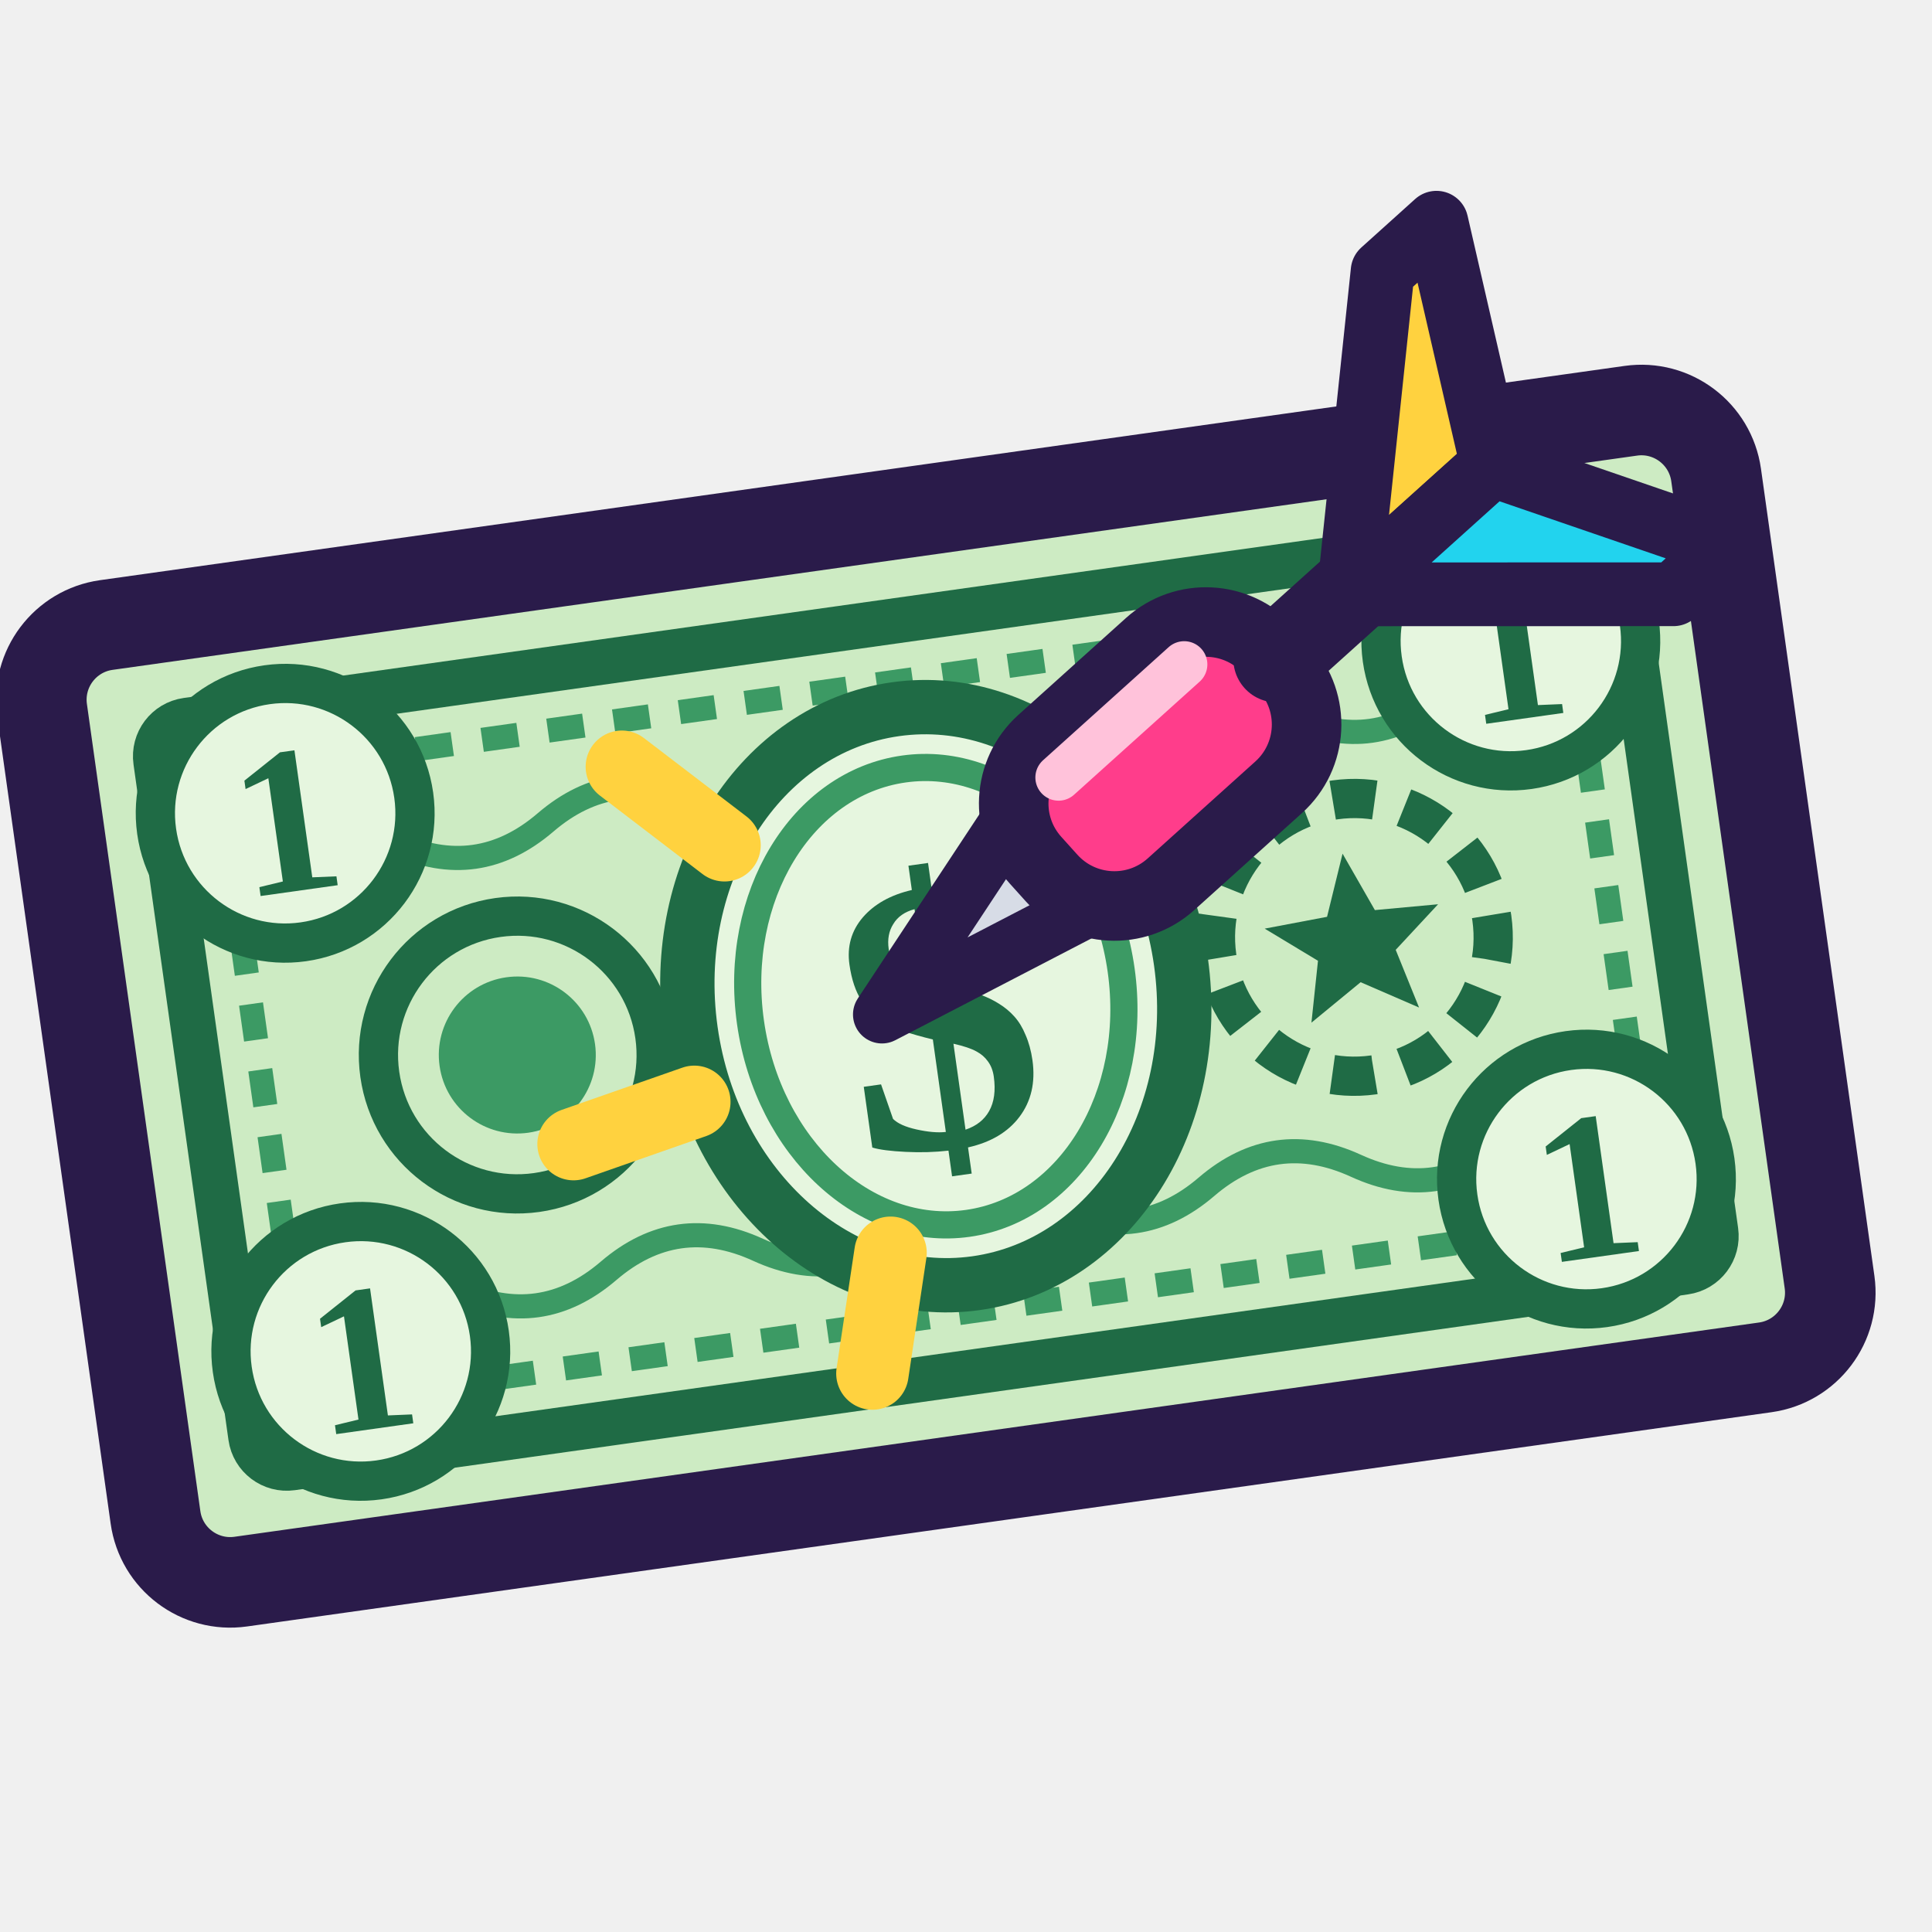
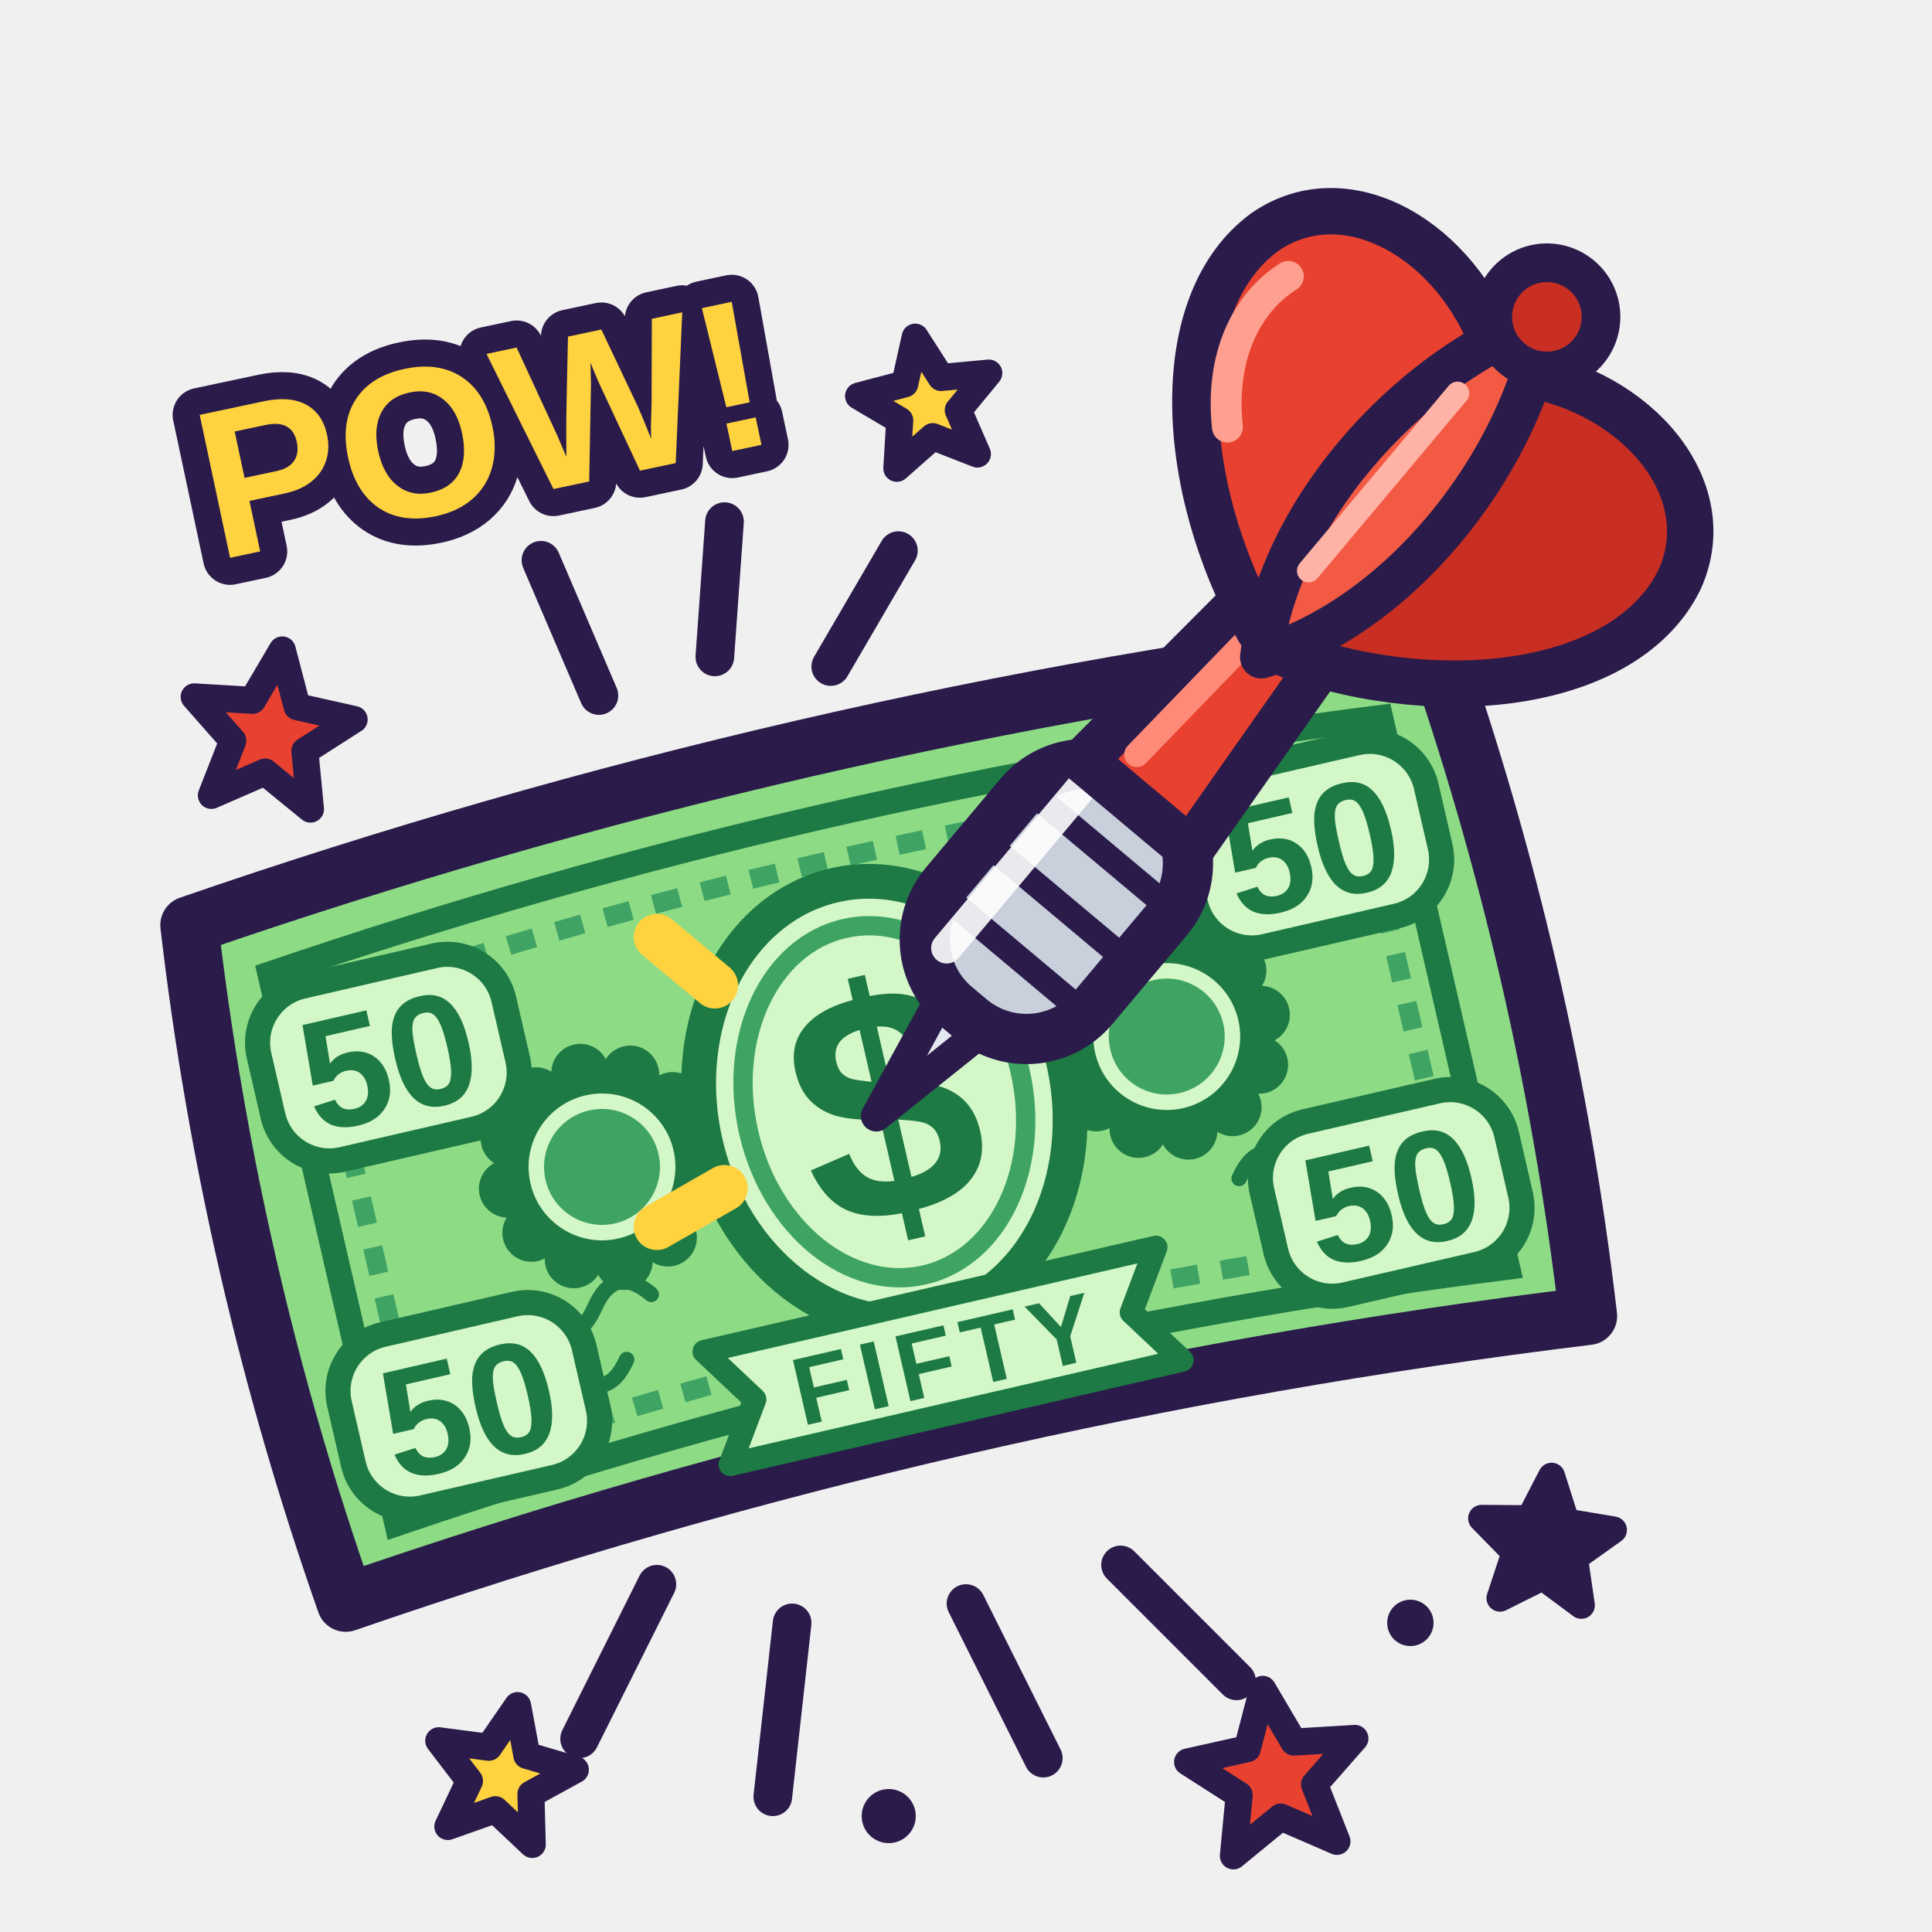
- <svg xmlns="http://www.w3.org/2000/svg" viewBox="0 0 64 64">
-   <g transform="rotate(-8 31 33)">
-     <rect x="3" y="17" width="56" height="32" rx="2.5" fill="#CDEBC3" stroke="#2A1B4A" stroke-linejoin="round" stroke-linecap="round" stroke-width="3" />
-     <rect x="6.5" y="20.5" width="49" height="25" rx="1.2" fill="none" stroke="#1F6B45" stroke-width="1.5" />
-     <rect x="8.5" y="22.5" width="45" height="21" fill="none" stroke="#3C9A64" stroke-width=".8" stroke-dasharray="1.2 1" />
-     <path d="M9 25.5 q2.5 -1.6 5 0 t5 0 t5 0 t5 0 t5 0 t5 0 t5 0 t5 0 t5 0" fill="none" stroke="#3C9A64" stroke-width=".8" />
-     <path d="M9 40.5 q2.5 -1.6 5 0 t5 0 t5 0 t5 0 t5 0 t5 0 t5 0 t5 0 t5 0" fill="none" stroke="#3C9A64" stroke-width=".8" />
-     <circle cx="17" cy="33" r="4.6" fill="none" stroke="#1F6B45" stroke-width="1.3" />
-     <circle cx="17" cy="33" r="2.6" fill="#3C9A64" />
-     <circle cx="45" cy="33" r="4.6" fill="none" stroke="#1F6B45" stroke-width="1.3" stroke-dasharray="1.4 1" />
-     <path d="M45 30.2 L45.8 32.2 L47.9 32.3 L46.3 33.6 L46.8 35.6 L45 34.5 L43.2 35.6 L43.7 33.6 L42.1 32.3 L44.2 32.2 Z" fill="#1F6B45" />
-     <ellipse cx="31" cy="33" rx="8.2" ry="9.6" fill="#E6F6DF" stroke="#1F6B45" stroke-width="1.8" />
-     <ellipse cx="31" cy="33" rx="6.2" ry="7.6" fill="none" stroke="#3C9A64" stroke-width=".9" />
-     <text x="31" y="38" text-anchor="middle" font-family="Georgia, 'Times New Roman', serif" font-weight="700" font-size="13" fill="#1F6B45">$</text>
+ <svg xmlns="http://www.w3.org/2000/svg" viewBox="0 0 100 100">
+   <g stroke="#2A1B4A" stroke-width="2" stroke-linejoin="round" stroke-linecap="round" fill="none">
+     <path d="M31 36 L28 29 M37 34 L37.5 27 M43 34.5 L46.5 28.5" />
+     <path d="M34 82 L30 90 M41 84 L40 93 M50 83 L54 91 M58 81 L64 87" />
+   </g>
+   <path d="M14.61 33.64 L15.38 36.58 L18.33 37.24 L15.78 38.87 L16.07 41.88 L13.72 39.96 L10.94 41.17 L12.05 38.34 L10.05 36.07 L13.07 36.25 Z" fill="#E8412F" stroke="#2A1B4A" stroke-width="1.4" stroke-linejoin="round" stroke-linecap="round" />
+   <path d="M47.37 17.45 L48.71 19.54 L51.18 19.31 L49.60 21.23 L50.59 23.50 L48.28 22.60 L46.42 24.24 L46.57 21.76 L44.44 20.50 L46.83 19.87 Z" fill="#FFD23F" stroke="#2A1B4A" stroke-width="1.4" stroke-linejoin="round" stroke-linecap="round" />
+   <path d="M26.79 88.28 L27.27 90.86 L29.78 91.60 L27.48 92.86 L27.55 95.47 L25.64 93.67 L23.18 94.54 L24.30 92.18 L22.71 90.10 L25.30 90.44 Z" fill="#FFD23F" stroke="#2A1B4A" stroke-width="1.4" stroke-linejoin="round" stroke-linecap="round" />
+   <path d="M65.36 87.44 L66.97 90.17 L70.13 89.98 L68.04 92.36 L69.20 95.31 L66.29 94.05 L63.84 96.06 L64.14 92.91 L61.47 91.20 L64.56 90.51 Z" fill="#E8412F" stroke="#2A1B4A" stroke-width="1.4" stroke-linejoin="round" stroke-linecap="round" />
+   <path d="M80.31 76.41 L81.06 78.78 L83.51 79.19 L81.49 80.63 L81.85 83.09 L79.86 81.61 L77.64 82.72 L78.42 80.36 L76.69 78.59 L79.17 78.61 Z" fill="#2A1B4A" stroke="#2A1B4A" stroke-width="1.4" stroke-linejoin="round" stroke-linecap="round" />
+   <circle cx="46" cy="94" r="1.4" fill="#2A1B4A" />
+   <circle cx="73" cy="84" r="1.2" fill="#2A1B4A" />
+   <g transform="rotate(-12 25 22)">
+     <text x="25" y="26" text-anchor="middle" font-family="'Arial Black', 'Arial Rounded MT Bold', Impact, Arial, sans-serif" font-weight="900" font-size="11" fill="#FFD23F" stroke="#2A1B4A" stroke-width="2.8" paint-order="stroke" stroke-linejoin="round">POW!</text>
+   </g>
+   <g transform="translate(46 58) rotate(-13)">
+     <path d="M-33 -18 Q0 -21.5 33 -18 Q35 0 33 18 Q0 14.5 -33 18 Q-35 0 -33 -18 Z" fill="#8EDB86" stroke="#2A1B4A" stroke-width="3" stroke-linejoin="round" stroke-linecap="round" />
+     <path d="M-29.5 -14.6 Q0 -17.6 29.5 -14.6 L29.5 14.6 Q0 11.6 -29.5 14.6 Z" fill="none" stroke="#1E7A44" stroke-width="1.3" />
+     <path d="M-27.5 -12.4 Q0 -15.2 27.5 -12.4 L27.5 12.4 Q0 9.6 -27.5 12.4 Z" fill="none" stroke="#3FA463" stroke-width="1" stroke-dasharray="1.4 1.2" />
+     <circle cx="-10.00" cy="-1.00" r="1.5" fill="#1E7A44" />
+     <circle cx="-10.67" cy="1.50" r="1.5" fill="#1E7A44" />
+     <circle cx="-12.50" cy="3.33" r="1.5" fill="#1E7A44" />
+     <circle cx="-15.00" cy="4.00" r="1.5" fill="#1E7A44" />
+     <circle cx="-17.50" cy="3.33" r="1.5" fill="#1E7A44" />
+     <circle cx="-19.33" cy="1.50" r="1.5" fill="#1E7A44" />
+     <circle cx="-20.00" cy="-1.00" r="1.5" fill="#1E7A44" />
+     <circle cx="-19.33" cy="-3.50" r="1.5" fill="#1E7A44" />
+     <circle cx="-17.50" cy="-5.33" r="1.5" fill="#1E7A44" />
+     <circle cx="-15.00" cy="-6.00" r="1.5" fill="#1E7A44" />
+     <circle cx="-12.50" cy="-5.33" r="1.5" fill="#1E7A44" />
+     <circle cx="-10.67" cy="-3.50" r="1.5" fill="#1E7A44" />
+     <circle cx="-15" cy="-1" r="5" fill="#1E7A44" />
+     <circle cx="-15" cy="-1" r="3.4" fill="#3FA463" stroke="#D4F7C8" stroke-width=".8" />
+     <circle cx="20.00" cy="-1.00" r="1.5" fill="#1E7A44" />
+     <circle cx="19.33" cy="1.50" r="1.5" fill="#1E7A44" />
+     <circle cx="17.50" cy="3.33" r="1.5" fill="#1E7A44" />
+     <circle cx="15.00" cy="4.00" r="1.5" fill="#1E7A44" />
+     <circle cx="12.50" cy="3.33" r="1.5" fill="#1E7A44" />
+     <circle cx="10.67" cy="1.50" r="1.5" fill="#1E7A44" />
+     <circle cx="10.00" cy="-1.00" r="1.5" fill="#1E7A44" />
+     <circle cx="10.67" cy="-3.50" r="1.5" fill="#1E7A44" />
+     <circle cx="12.50" cy="-5.33" r="1.5" fill="#1E7A44" />
+     <circle cx="15.00" cy="-6.00" r="1.5" fill="#1E7A44" />
+     <circle cx="17.50" cy="-5.33" r="1.5" fill="#1E7A44" />
+     <circle cx="19.33" cy="-3.50" r="1.5" fill="#1E7A44" />
+     <circle cx="15" cy="-1" r="5" fill="#1E7A44" />
+     <circle cx="15" cy="-1" r="3.4" fill="#3FA463" stroke="#D4F7C8" stroke-width=".8" />
+     <path d="M-23 6 q1.5 -2 3 0 t3 0 t3 0 M-22 9 q1.5 -2 3 0 t3 0 M17 7 q1.5 -2 3 0 t3 0" fill="none" stroke="#1E7A44" stroke-width=".8" stroke-linecap="round" />
+     <ellipse cx="0" cy="-1" rx="9.5" ry="11.5" fill="#D4F7C8" stroke="#1E7A44" stroke-width="1.8" />
+     <ellipse cx="0" cy="-1" rx="7.2" ry="9.2" fill="none" stroke="#3FA463" stroke-width="1" />
+     <text x="0" y="5" text-anchor="middle" font-family="'Arial Black', 'Arial Rounded MT Bold', Impact, Arial, sans-serif" font-weight="900" font-size="17" fill="#1E7A44">$</text>
+     <path d="M-12 9.5 H12 L10 12.5 L12 15.5 H-12 L-10 12.5 Z" fill="#D4F7C8" stroke="#1E7A44" stroke-width="1.2" stroke-linejoin="round" />
+     <text x="0" y="14.4" text-anchor="middle" font-family="'Arial Black', 'Arial Rounded MT Bold', Impact, Arial, sans-serif" font-weight="900" font-size="5" letter-spacing=".5" fill="#1E7A44">FIFTY</text>
    <g>
-       <circle cx="10.5" cy="24" r="4.3" fill="#E6F6DF" stroke="#1F6B45" stroke-width="1.3" />
-       <text x="10.5" y="26.6" text-anchor="middle" font-family="Georgia, 'Times New Roman', serif" font-weight="700" font-size="7" fill="#1F6B45">1</text>
+       <rect x="-31" y="-13.6" width="13" height="9.2" rx="3" fill="#D4F7C8" stroke="#1E7A44" stroke-width="1.3" />
+       <text x="-24.5" y="-6" text-anchor="middle" font-family="'Arial Black', 'Arial Rounded MT Bold', Impact, Arial, sans-serif" font-weight="900" font-size="8.2" fill="#1E7A44">50</text>
    </g>
    <g>
-       <circle cx="51.5" cy="24" r="4.3" fill="#E6F6DF" stroke="#1F6B45" stroke-width="1.3" />
-       <text x="51.5" y="26.6" text-anchor="middle" font-family="Georgia, 'Times New Roman', serif" font-weight="700" font-size="7" fill="#1F6B45">1</text>
+       <rect x="18" y="-13.6" width="13" height="9.2" rx="3" fill="#D4F7C8" stroke="#1E7A44" stroke-width="1.3" />
+       <text x="24.5" y="-6" text-anchor="middle" font-family="'Arial Black', 'Arial Rounded MT Bold', Impact, Arial, sans-serif" font-weight="900" font-size="8.2" fill="#1E7A44">50</text>
    </g>
    <g>
-       <circle cx="10.5" cy="42" r="4.3" fill="#E6F6DF" stroke="#1F6B45" stroke-width="1.3" />
-       <text x="10.5" y="44.6" text-anchor="middle" font-family="Georgia, 'Times New Roman', serif" font-weight="700" font-size="7" fill="#1F6B45">1</text>
+       <rect x="-31" y="4.9" width="13" height="9.2" rx="3" fill="#D4F7C8" stroke="#1E7A44" stroke-width="1.3" />
+       <text x="-24.5" y="12.5" text-anchor="middle" font-family="'Arial Black', 'Arial Rounded MT Bold', Impact, Arial, sans-serif" font-weight="900" font-size="8.2" fill="#1E7A44">50</text>
    </g>
    <g>
-       <circle cx="51.5" cy="42" r="4.3" fill="#E6F6DF" stroke="#1F6B45" stroke-width="1.3" />
-       <text x="51.5" y="44.6" text-anchor="middle" font-family="Georgia, 'Times New Roman', serif" font-weight="700" font-size="7" fill="#1F6B45">1</text>
+       <rect x="18" y="4.9" width="13" height="9.2" rx="3" fill="#D4F7C8" stroke="#1E7A44" stroke-width="1.3" />
+       <text x="24.5" y="12.5" text-anchor="middle" font-family="'Arial Black', 'Arial Rounded MT Bold', Impact, Arial, sans-serif" font-weight="900" font-size="8.2" fill="#1E7A44">50</text>
    </g>
  </g>
-   <path d="M24 28 l-3.4 -2.6 M23 36.5 l-4 1.4 M29.5 41.5 l-.6 4" stroke="#FFD23F" stroke-width="2.4" stroke-linecap="round" />
-   <g transform="translate(31 32) rotate(-42) scale(.8)">
-     <path d="M-3 0 L7 -2.6 L7 2.6 Z" fill="#D7DCE6" stroke="#2A1B4A" stroke-linejoin="round" stroke-linecap="round" stroke-width="2.4" />
-     <rect x="6" y="-4" width="13" height="8" rx="3.5" fill="#FF3D8B" stroke="#2A1B4A" stroke-linejoin="round" stroke-linecap="round" stroke-width="2.88" />
-     <path d="M9 -2.4 h7" stroke="#FFC2DA" stroke-width="1.92" stroke-linecap="round" />
-     <path d="M19 0 H28" stroke="#2A1B4A" stroke-linejoin="round" stroke-linecap="round" stroke-width="3.6" />
-     <path d="M23 0 L33 -9 L36 -9 L31 0 Z" fill="#FFD23F" stroke="#2A1B4A" stroke-linejoin="round" stroke-linecap="round" stroke-width="2.64" />
-     <path d="M23 0 L33 9 L36 9 L31 0 Z" fill="#22D3EE" stroke="#2A1B4A" stroke-linejoin="round" stroke-linecap="round" stroke-width="2.64" />
+   <path d="M37 51 l-3 -2.5 M37.5 61.5 l-3.5 2" stroke="#FFD23F" stroke-width="2.4" stroke-linecap="round" />
+   <g transform="translate(46 57) rotate(-50)">
+     <path d="M-1 0 L7 -1.6 L7 1.6 Z" fill="#E4E8F0" stroke="#2A1B4A" stroke-width="1.6" stroke-linejoin="round" stroke-linecap="round" />
+     <rect x="6" y="-5" width="15" height="10" rx="4.5" fill="#C9CFDB" stroke="#2A1B4A" stroke-width="2.6" stroke-linejoin="round" stroke-linecap="round" />
+     <path d="M10 -4.6 V4.6 M13.5 -4.8 V4.8 M17 -4.6 V4.6" stroke="#2A1B4A" stroke-width="1.3" />
+     <path d="M8 -2.8 H19" stroke="#FFFFFF" stroke-width="1.6" stroke-linecap="round" opacity=".9" />
+     <path d="M20 -3.6 L34 -2.4 L34 2.4 L20 3.6 Z" fill="#E8412F" stroke="#2A1B4A" stroke-width="2.4" stroke-linejoin="round" stroke-linecap="round" />
+     <path d="M22 -1.7 L32 -1" stroke="#FF8A78" stroke-width="1.3" stroke-linecap="round" />
+     <path d="M31 -1 C34 -9 41 -15.5 47 -14 C52 -12.6 53 -6 50 -1 Z" fill="#E8412F" stroke="#2A1B4A" stroke-width="2.4" stroke-linejoin="round" stroke-linecap="round" />
+     <path d="M31 1 C34 9 41 15.5 47 14 C52 12.6 53 6 50 1 Z" fill="#C92E22" stroke="#2A1B4A" stroke-width="2.4" stroke-linejoin="round" stroke-linecap="round" />
+     <path d="M30 0 C36 -4 46 -4 53 0 C46 4 36 4 30 0 Z" fill="#F25A44" stroke="#2A1B4A" stroke-width="2.2" stroke-linejoin="round" stroke-linecap="round" />
+     <circle cx="53" cy="0" r="2.8" fill="#C92E22" stroke="#2A1B4A" stroke-width="2" stroke-linejoin="round" stroke-linecap="round" />
+     <path d="M38 -9 C40.5 -11.6 43.5 -12.4 46 -11.6" fill="none" stroke="#FF9F8F" stroke-width="1.6" stroke-linecap="round" />
+     <path d="M35 -1 H47" stroke="#FFB2A6" stroke-width="1.2" stroke-linecap="round" />
  </g>
</svg>
